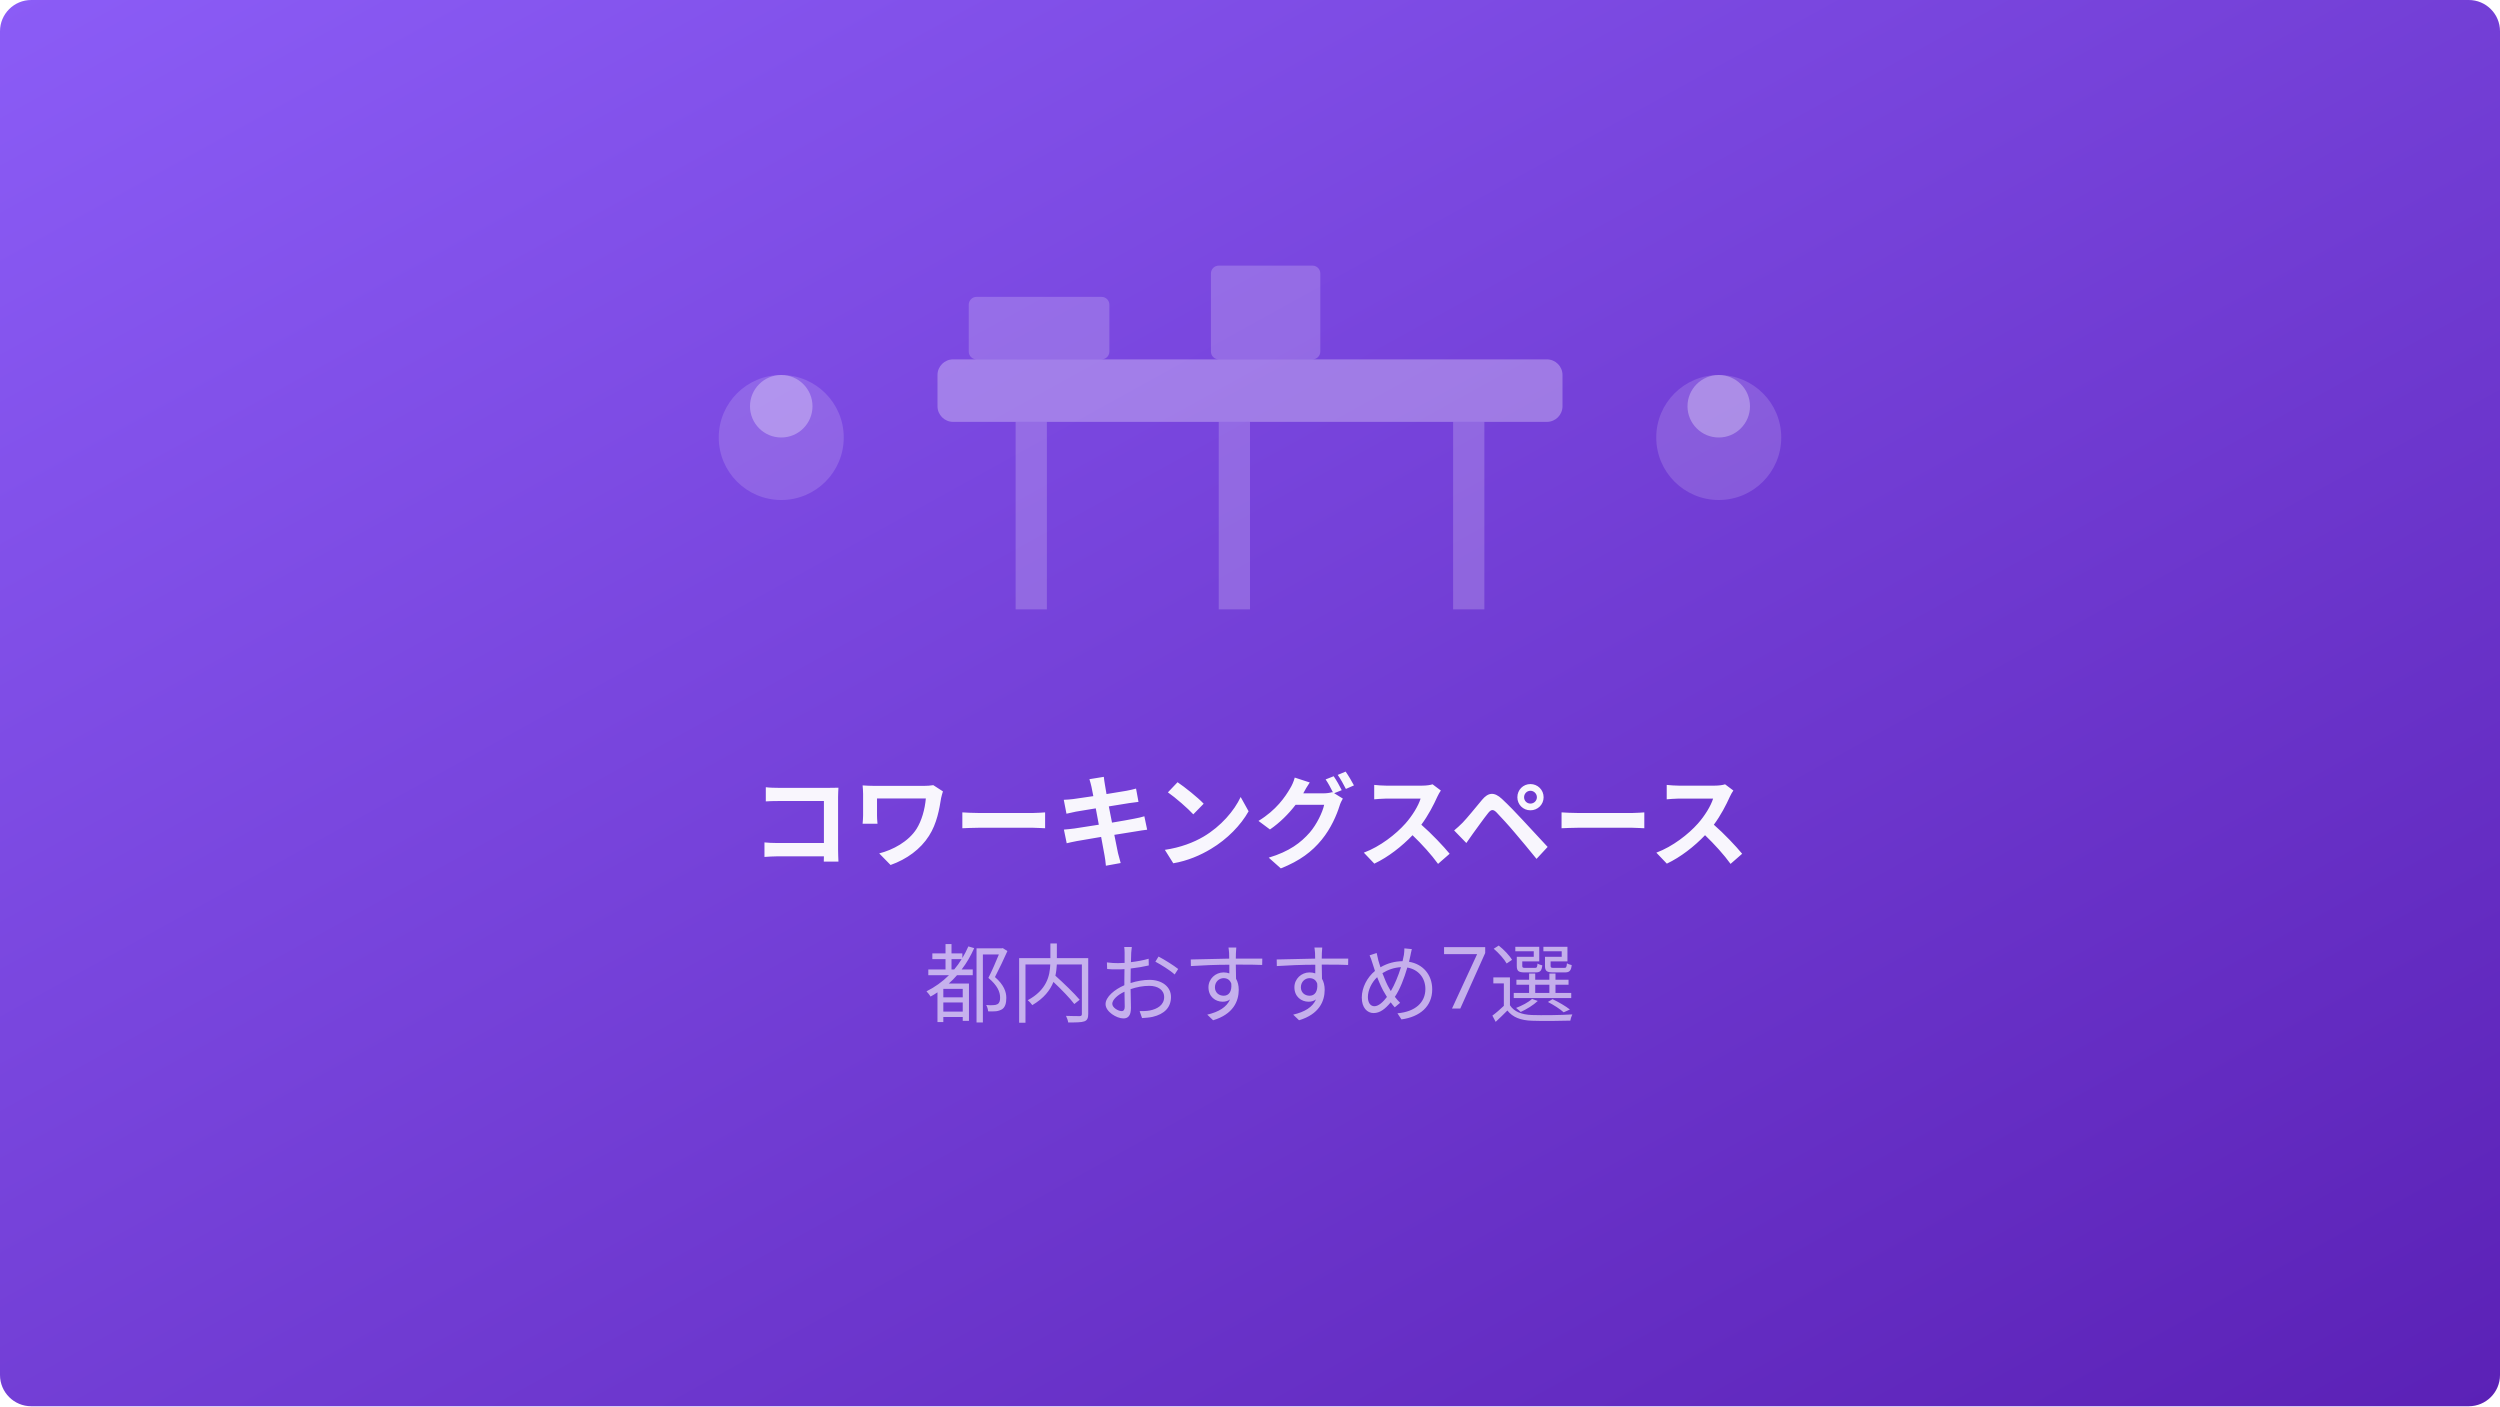
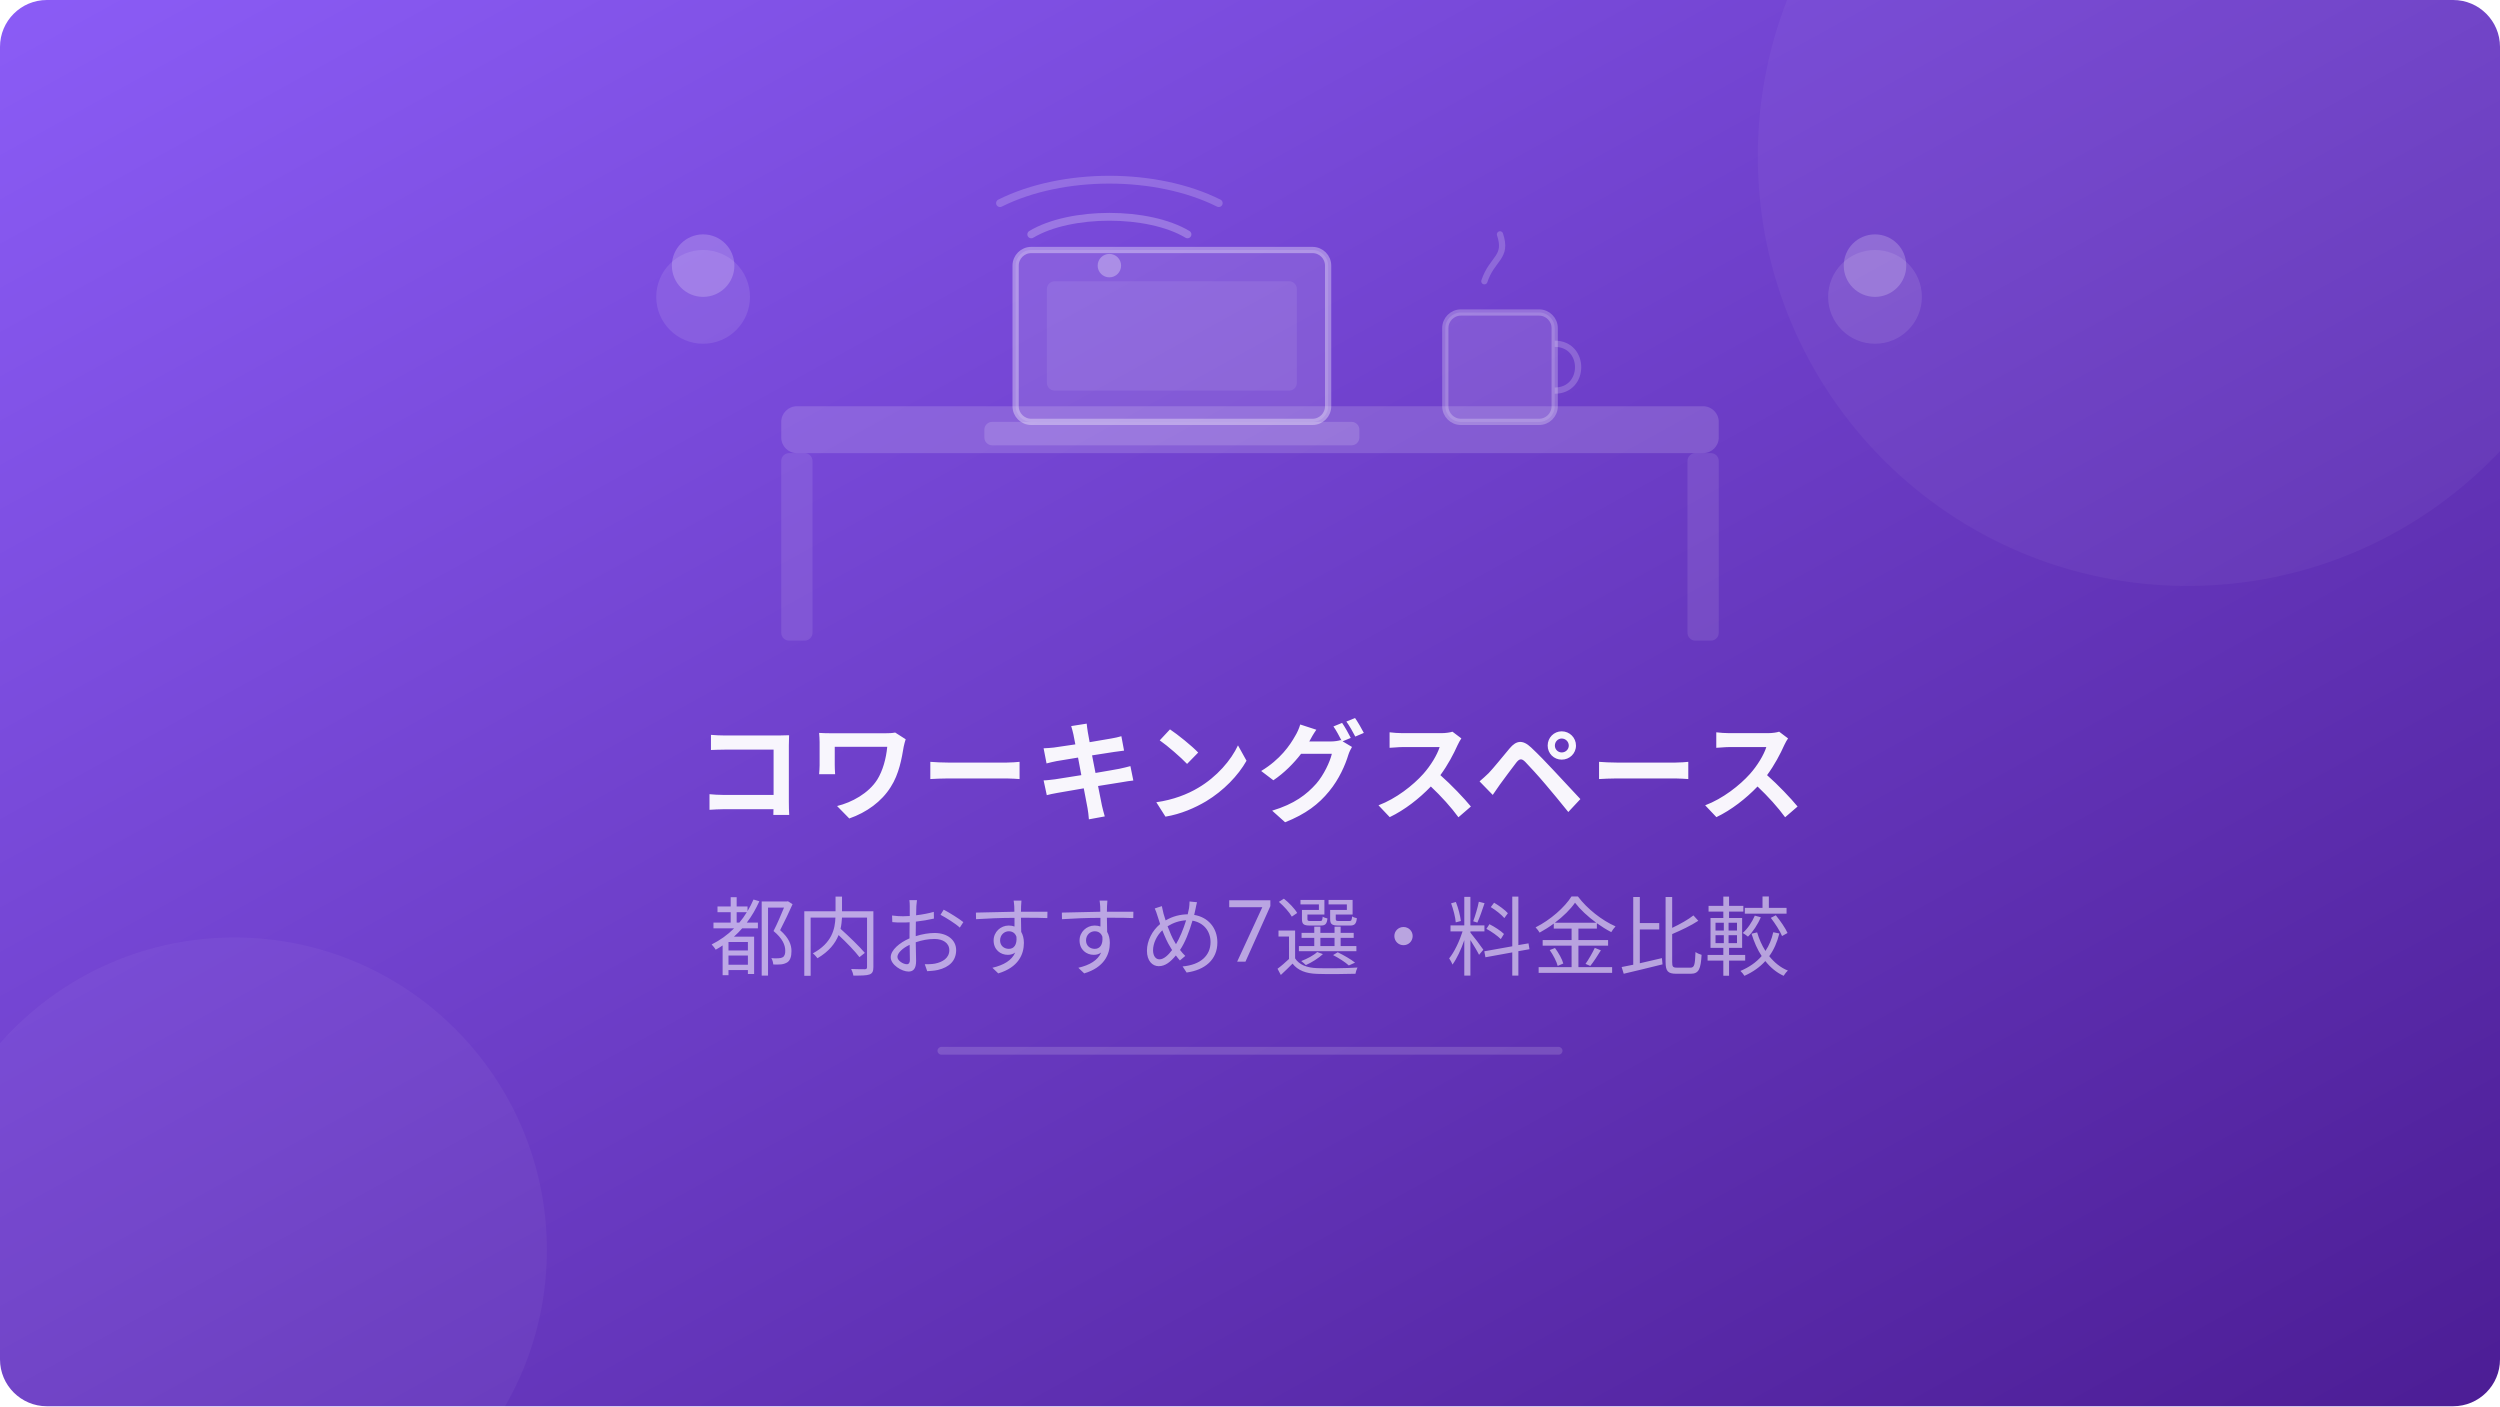
<svg xmlns="http://www.w3.org/2000/svg" viewBox="0 0 320 180">
  <defs>
    <linearGradient id="g" x1="0" y1="0" x2="1" y2="1">
      <stop offset="0%" stop-color="#8b5cf6" />
-       <stop offset="100%" stop-color="#5b21b6" />
+       <stop offset="100%" stop-color="#4c1d95" />
    </linearGradient>
  </defs>
-   <rect width="320" height="180" fill="url(#g)" rx="4" />
-   <rect x="120" y="46" width="80" height="8" rx="2" fill="rgba(255,255,255,.3)" />
-   <rect x="124" y="38" width="18" height="8" rx="1" fill="rgba(255,255,255,.2)" />
-   <rect x="155" y="34" width="14" height="12" rx="1" fill="rgba(255,255,255,.2)" />
-   <rect x="130" y="54" width="4" height="24" fill="rgba(255,255,255,.2)" />
-   <rect x="156" y="54" width="4" height="24" fill="rgba(255,255,255,.2)" />
-   <rect x="186" y="54" width="4" height="24" fill="rgba(255,255,255,.2)" />
-   <circle cx="100" cy="56" r="8" fill="rgba(255,255,255,.15)" />
-   <circle cx="100" cy="52" r="4" fill="rgba(255,255,255,.3)" />
-   <circle cx="220" cy="56" r="8" fill="rgba(255,255,255,.15)" />
-   <circle cx="220" cy="52" r="4" fill="rgba(255,255,255,.3)" />
-   <text x="160" y="110" text-anchor="middle" fill="rgba(255,255,255,.95)" font-family="sans-serif" font-size="13" font-weight="600">コワーキングスペース</text>
-   <text x="160" y="130" text-anchor="middle" fill="rgba(255,255,255,.6)" font-family="sans-serif" font-size="11">都内おすすめ7選</text>
+   <rect width="320" height="180" fill="url(#g)" rx="6" />
+   <circle cx="280" cy="20" r="55" fill="rgba(255,255,255,.04)" />
+   <circle cx="30" cy="160" r="40" fill="rgba(255,255,255,.04)" />
+   <rect x="100" y="52" width="120" height="6" rx="2" fill="rgba(255,255,255,.15)" />
+   <rect x="100" y="58" width="4" height="24" rx="1" fill="rgba(255,255,255,.1)" />
+   <rect x="216" y="58" width="4" height="24" rx="1" fill="rgba(255,255,255,.1)" />
+   <rect x="130" y="32" width="40" height="22" rx="2" fill="rgba(255,255,255,.12)" stroke="rgba(255,255,255,.35)" stroke-width=".8" />
+   <rect x="134" y="36" width="32" height="14" rx="1" fill="rgba(255,255,255,.08)" />
+   <rect x="126" y="54" width="48" height="3" rx="1" fill="rgba(255,255,255,.15)" />
+   <rect x="185" y="40" width="14" height="14" rx="2" fill="rgba(255,255,255,.12)" stroke="rgba(255,255,255,.25)" stroke-width=".8" />
+   <path d="M199 44c4 0 4 6 0 6" fill="none" stroke="rgba(255,255,255,.2)" stroke-width=".8" />
+   <path d="M190 36c1-3 3-3 2-6" fill="none" stroke="rgba(255,255,255,.2)" stroke-width=".8" stroke-linecap="round" />
+   <circle cx="90" cy="38" r="6" fill="rgba(255,255,255,.1)" />
+   <circle cx="90" cy="34" r="4" fill="rgba(255,255,255,.2)" />
+   <circle cx="240" cy="38" r="6" fill="rgba(255,255,255,.1)" />
+   <circle cx="240" cy="34" r="4" fill="rgba(255,255,255,.2)" />
+   <path d="M156 26c-8-4-20-4-28 0" fill="none" stroke="rgba(255,255,255,.2)" stroke-width="1" stroke-linecap="round" />
+   <path d="M152 30c-5-3-15-3-20 0" fill="none" stroke="rgba(255,255,255,.25)" stroke-width="1" stroke-linecap="round" />
+   <circle cx="142" cy="34" r="1.5" fill="rgba(255,255,255,.3)" />
+   <text x="160" y="104" text-anchor="middle" fill="rgba(255,255,255,.95)" font-family="'Helvetica Neue',sans-serif" font-size="14" font-weight="700" letter-spacing=".5">コワーキングスペース</text>
+   <text x="160" y="124" text-anchor="middle" fill="rgba(255,255,255,.55)" font-family="sans-serif" font-size="11">都内おすすめ7選・料金比較</text>
+   <rect x="120" y="134" width="80" height="1" rx=".5" fill="rgba(255,255,255,.15)" />
</svg>
